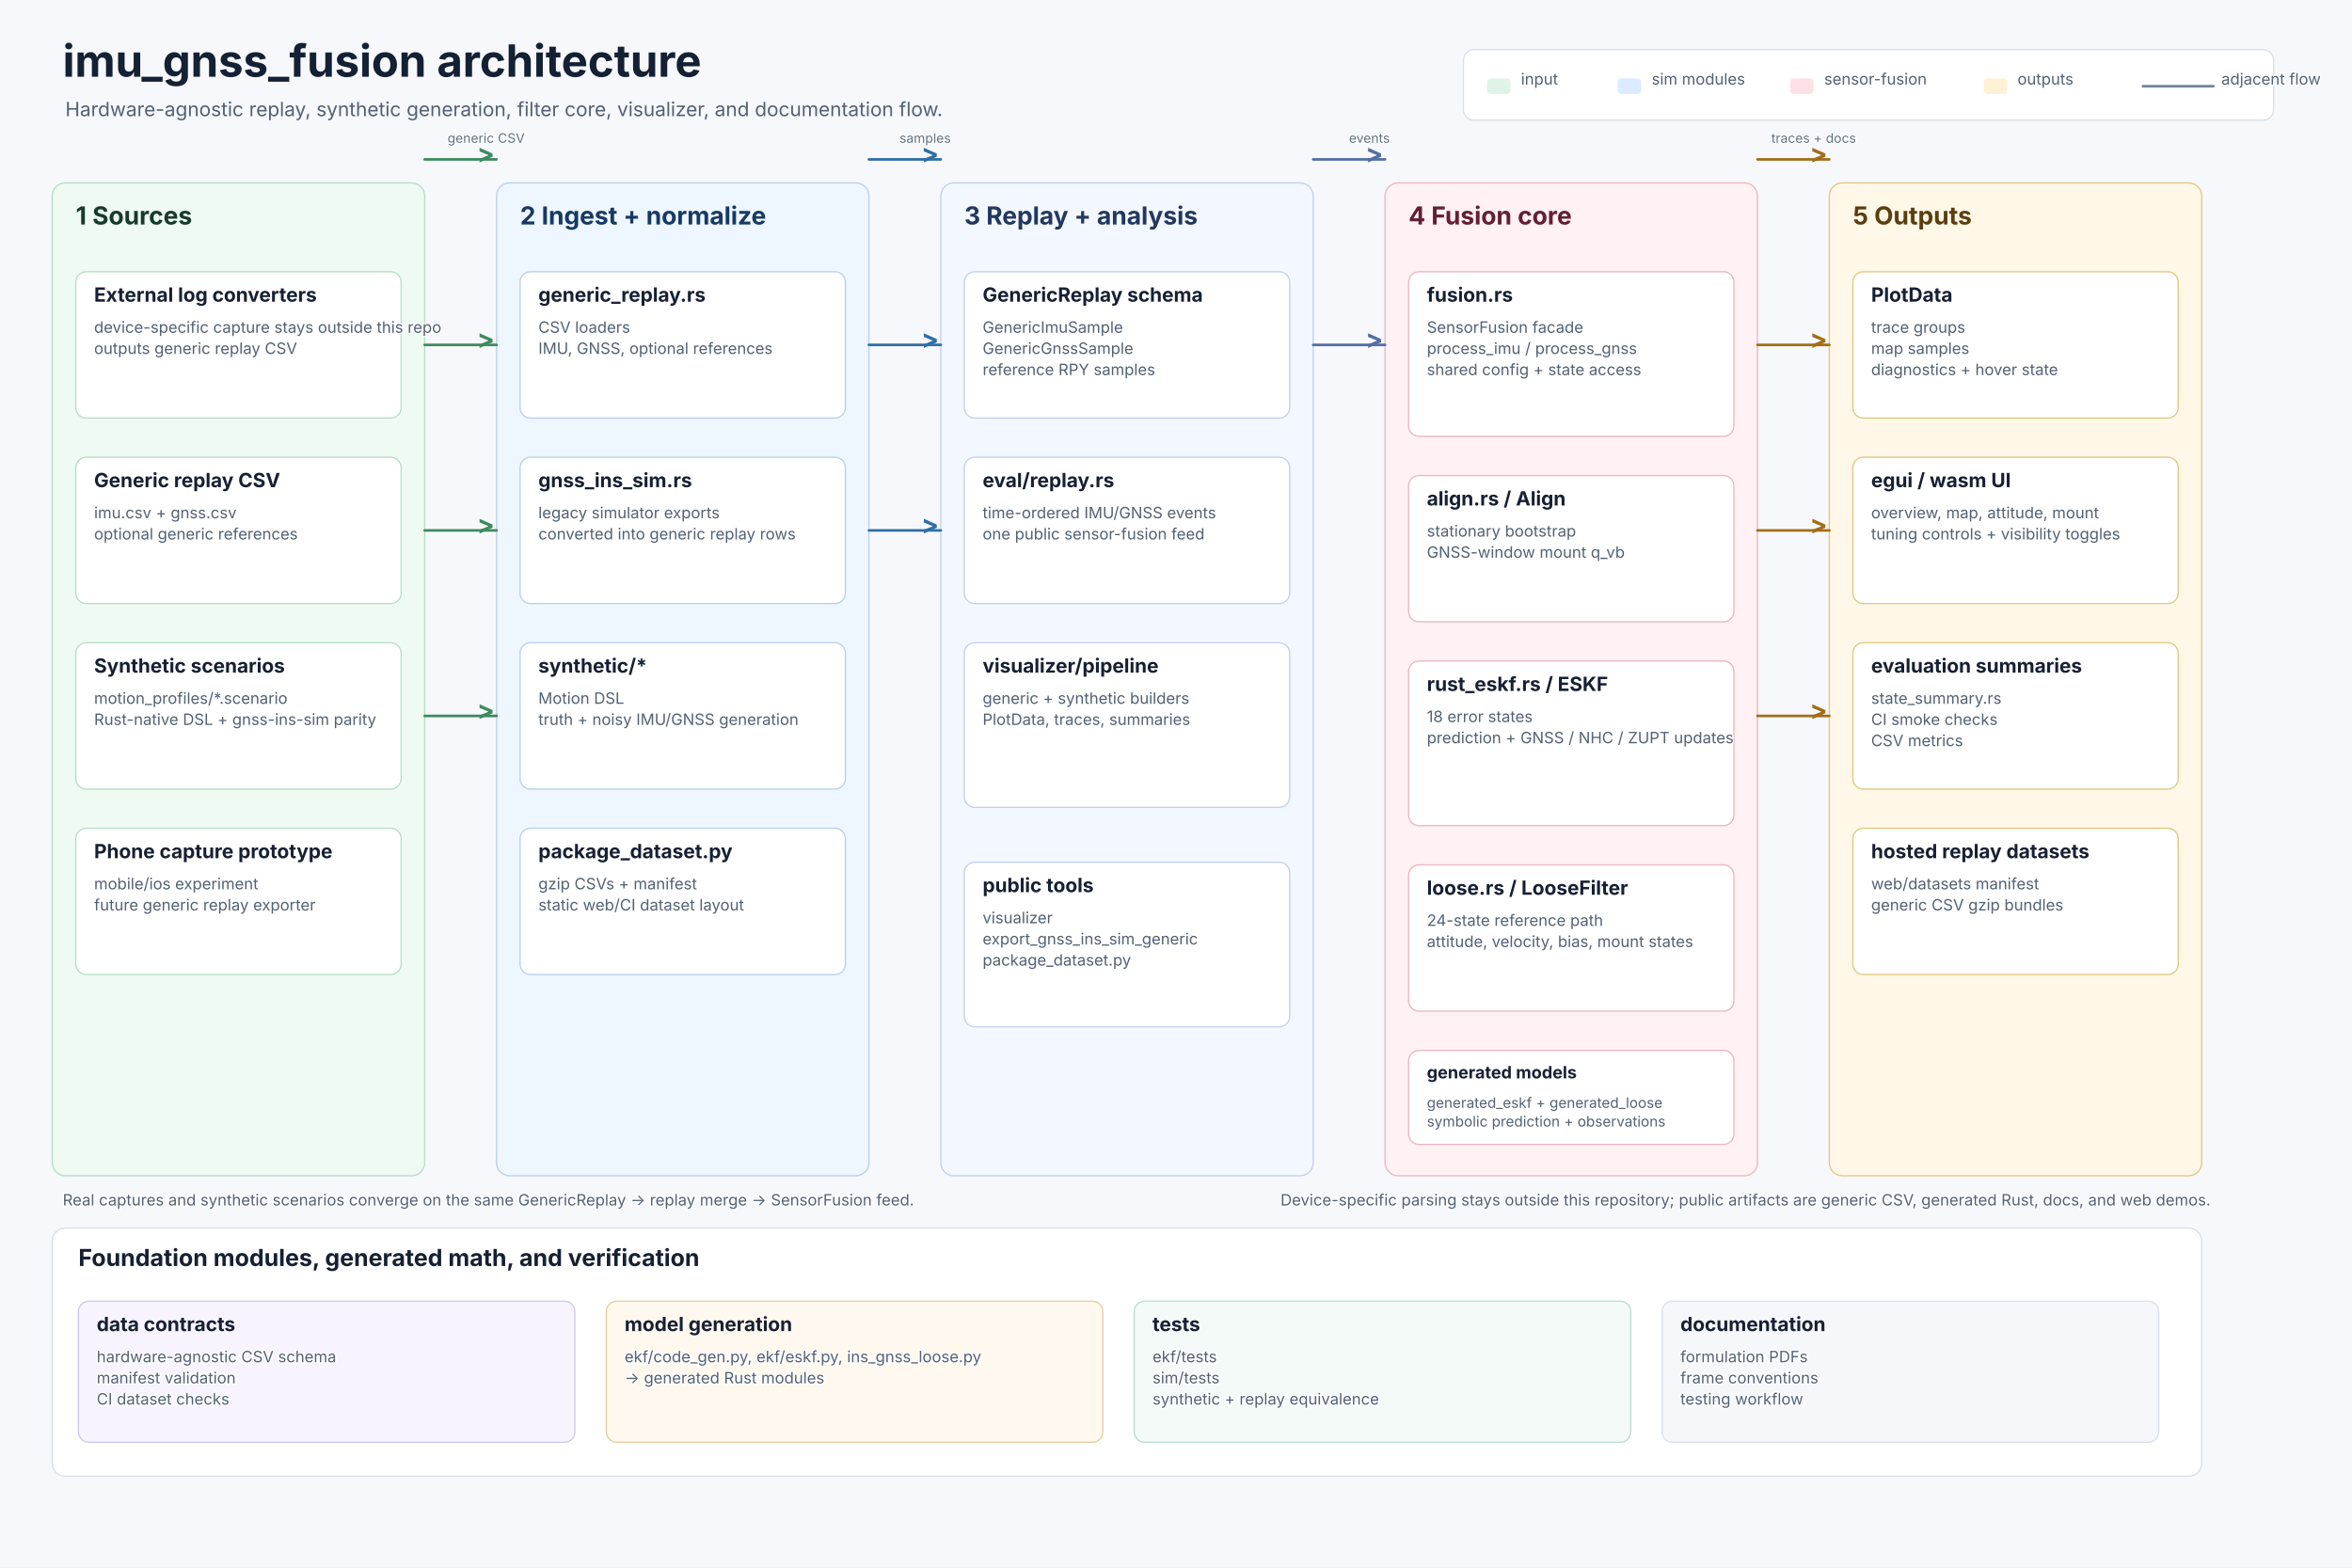
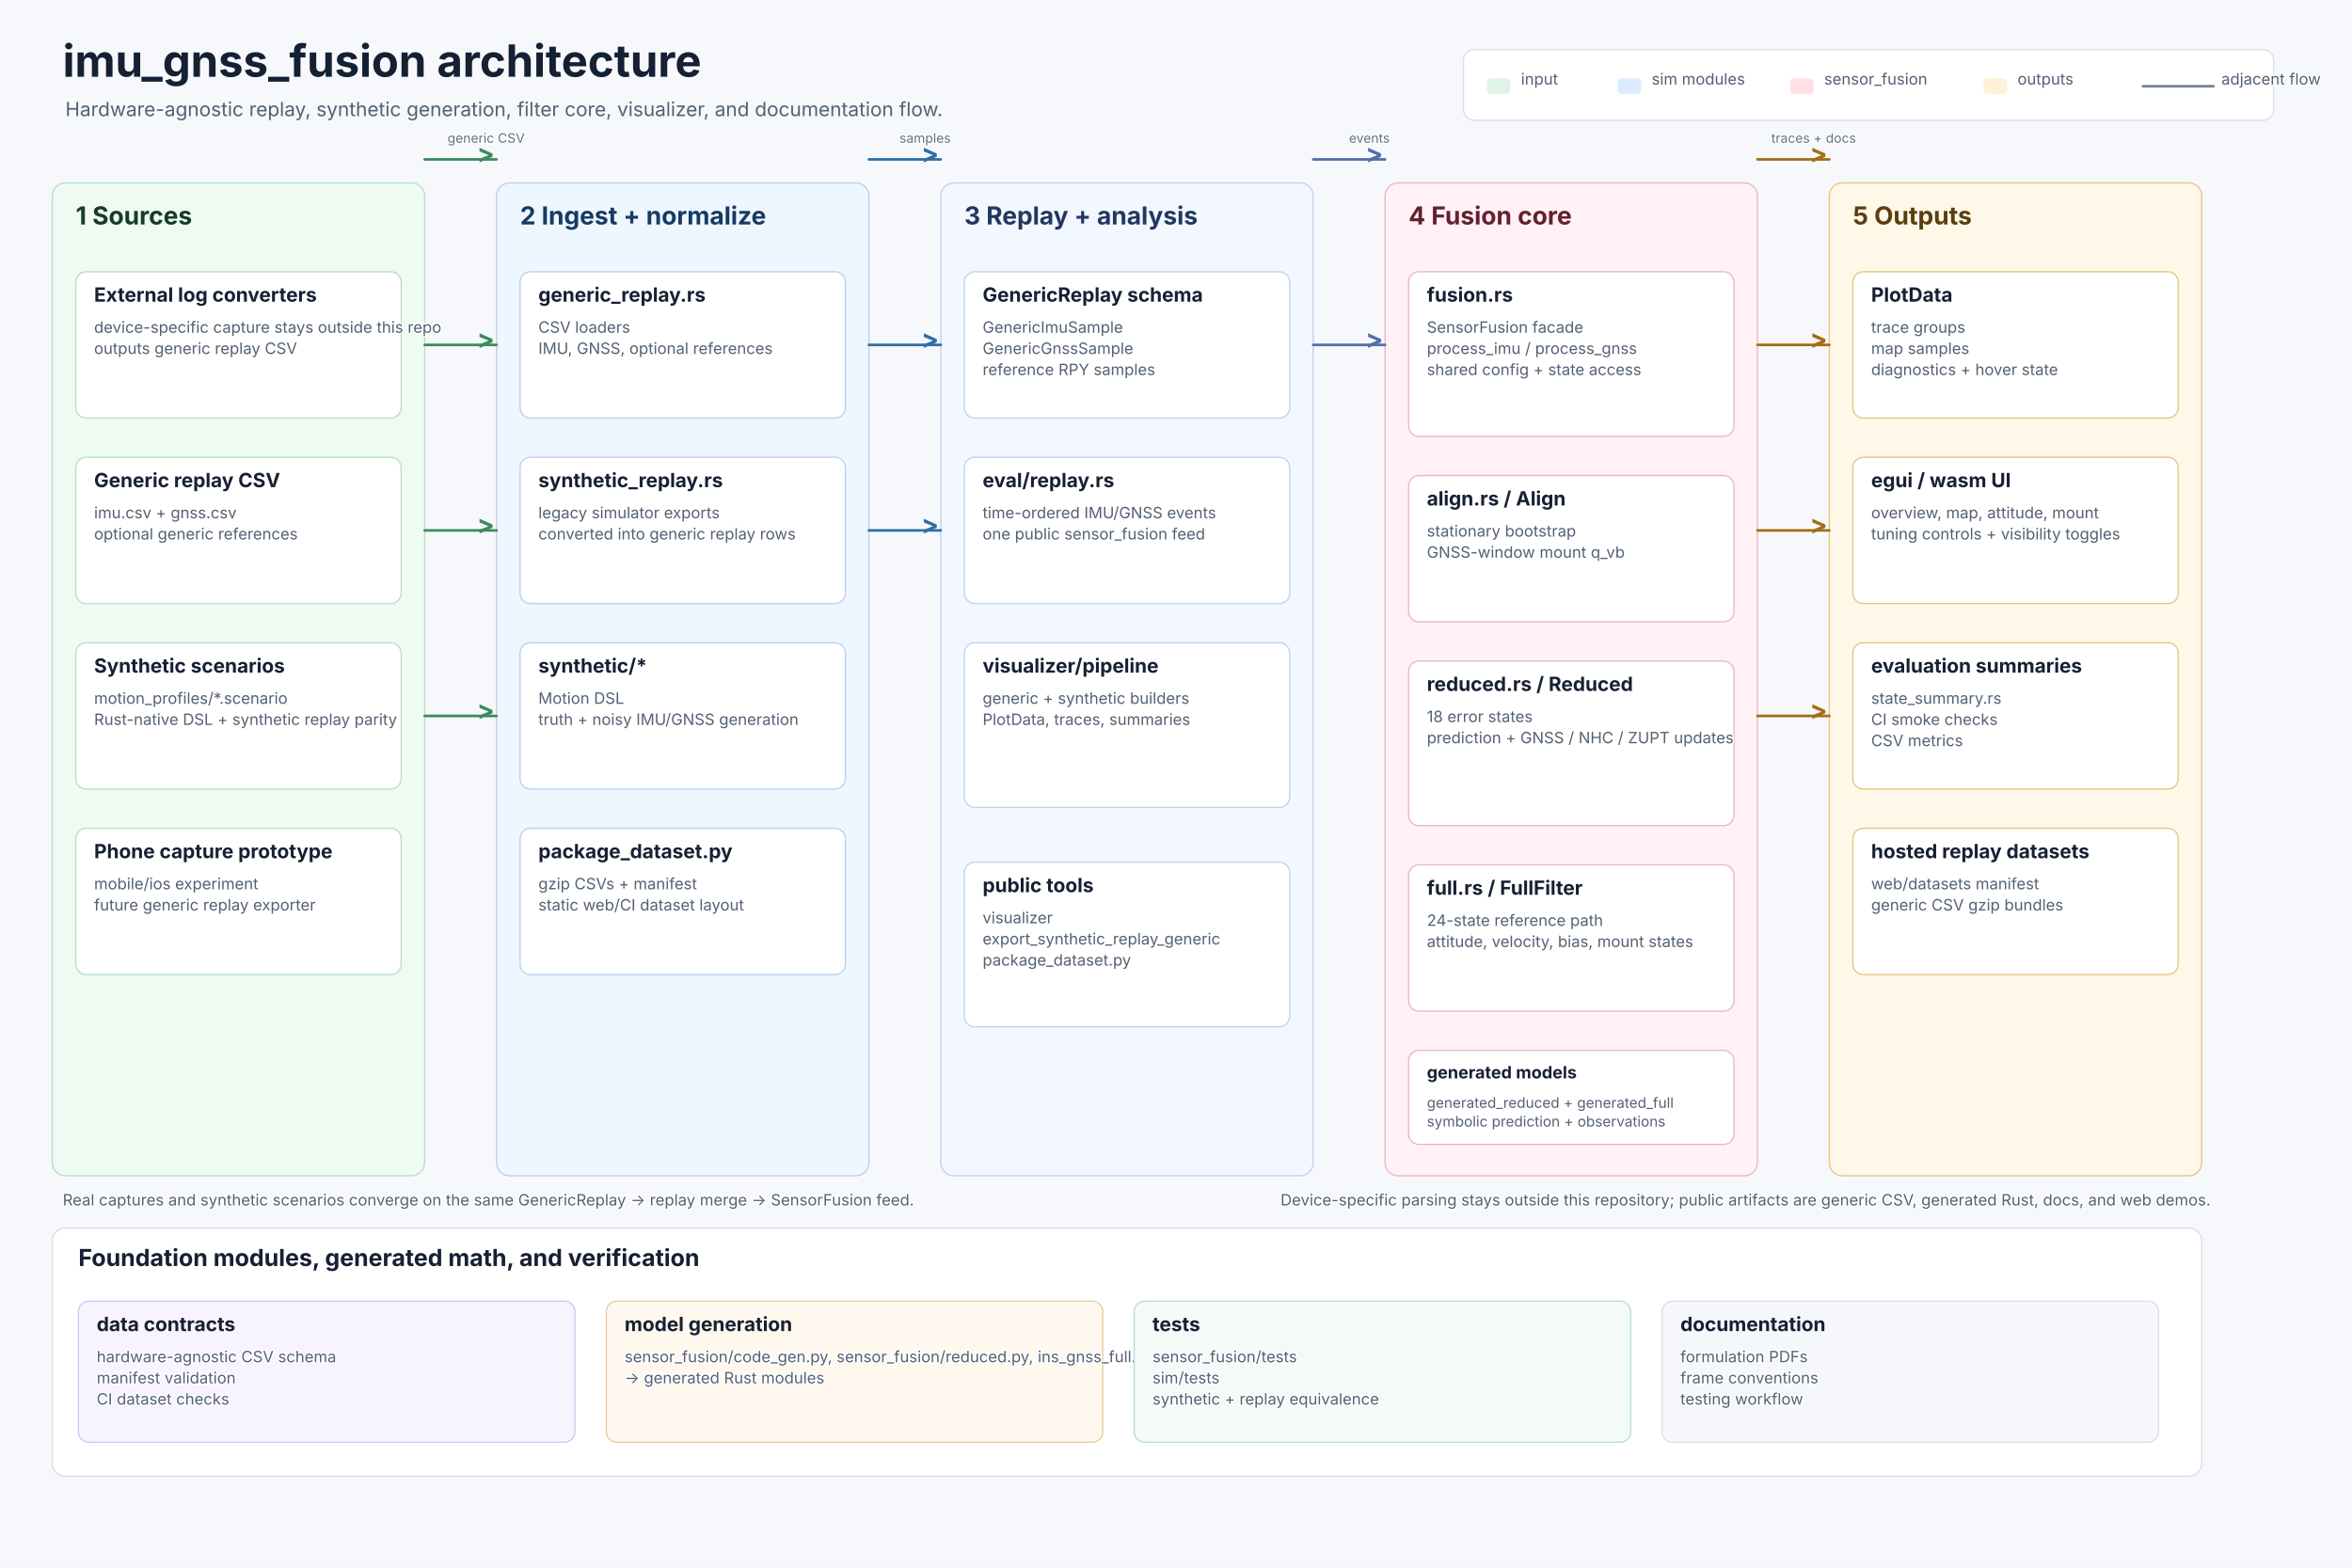
<svg xmlns="http://www.w3.org/2000/svg" width="1800" height="1200" viewBox="0 0 1800 1200">
  <defs>
    <style>text{font-family:Inter, ui-sans-serif, system-ui, -apple-system, BlinkMacSystemFont, "Segoe UI", sans-serif; dominant-baseline:hanging;} .label{paint-order:stroke;stroke:#fff;stroke-width:2px;stroke-linejoin:round;}</style>
  </defs>
  <rect x="0" y="0" width="1800" height="1200" rx="0" fill="#F6F8FB" stroke="none" />
  <text x="48" y="34" fill="#142033" font-size="34" font-weight="700" text-anchor="start">
    <tspan x="48" dy="0">imu_gnss_fusion architecture</tspan>
  </text>
  <text x="50" y="78" fill="#536174" font-size="15" font-weight="normal" text-anchor="start">
    <tspan x="50" dy="0">Hardware-agnostic replay, synthetic generation, filter core, visualizer, and documentation flow.</tspan>
  </text>
  <rect x="1120" y="38" width="620" height="54" rx="8" fill="#FFFFFF" stroke="#D8E0EA" stroke-width="1" />
  <rect x="1138" y="60" width="18" height="12" rx="3" fill="#DFF3E7" stroke="none" />
  <text class="label" x="1164" y="56" fill="#536174" font-size="12" font-weight="normal" text-anchor="start">
    <tspan x="1164" dy="0">input</tspan>
  </text>
  <rect x="1238" y="60" width="18" height="12" rx="3" fill="#DCEBFF" stroke="none" />
  <text class="label" x="1264" y="56" fill="#536174" font-size="12" font-weight="normal" text-anchor="start">
    <tspan x="1264" dy="0">sim modules</tspan>
  </text>
  <rect x="1370" y="60" width="18" height="12" rx="3" fill="#FFE0E7" stroke="none" />
  <text class="label" x="1396" y="56" fill="#536174" font-size="12" font-weight="normal" text-anchor="start">
-     <tspan x="1396" dy="0">sensor-fusion</tspan>
+     <tspan x="1396" dy="0">sensor_fusion</tspan>
  </text>
  <rect x="1518" y="60" width="18" height="12" rx="3" fill="#FFF1D5" stroke="none" />
  <text class="label" x="1544" y="56" fill="#536174" font-size="12" font-weight="normal" text-anchor="start">
    <tspan x="1544" dy="0">outputs</tspan>
  </text>
  <line x1="1640" y1="66" x2="1694" y2="66" stroke="#73839A" stroke-width="2" stroke-linecap="round" />
  <text class="label" x="1700" y="56" fill="#536174" font-size="12" font-weight="normal" text-anchor="start">
    <tspan x="1700" dy="0">adjacent flow</tspan>
  </text>
  <rect x="40" y="140" width="285" height="760" rx="10" fill="#EFFAF3" stroke="#B9DEC7" stroke-width="1" />
  <text x="58" y="158" fill="#173B29" font-size="19" font-weight="700" text-anchor="start">
    <tspan x="58" dy="0">1 Sources</tspan>
  </text>
  <rect x="58" y="208" width="249" height="112" rx="8" fill="#FFFFFF" stroke="#B9DEC7" stroke-width="1" />
  <text x="72" y="220" fill="#172033" font-size="15" font-weight="700" text-anchor="start">
    <tspan x="72" dy="0">External log converters</tspan>
  </text>
  <text class="label" x="72" y="246" fill="#536174" font-size="12" font-weight="normal" text-anchor="start">
    <tspan x="72" dy="0">device-specific capture stays outside this repo</tspan>
    <tspan x="72" dy="16.2">outputs generic replay CSV</tspan>
  </text>
  <rect x="58" y="350" width="249" height="112" rx="8" fill="#FFFFFF" stroke="#B9DEC7" stroke-width="1" />
  <text x="72" y="362" fill="#172033" font-size="15" font-weight="700" text-anchor="start">
    <tspan x="72" dy="0">Generic replay CSV</tspan>
  </text>
  <text class="label" x="72" y="388" fill="#536174" font-size="12" font-weight="normal" text-anchor="start">
    <tspan x="72" dy="0">imu.csv + gnss.csv</tspan>
    <tspan x="72" dy="16.2">optional generic references</tspan>
  </text>
  <rect x="58" y="492" width="249" height="112" rx="8" fill="#FFFFFF" stroke="#B9DEC7" stroke-width="1" />
  <text x="72" y="504" fill="#172033" font-size="15" font-weight="700" text-anchor="start">
    <tspan x="72" dy="0">Synthetic scenarios</tspan>
  </text>
  <text class="label" x="72" y="530" fill="#536174" font-size="12" font-weight="normal" text-anchor="start">
    <tspan x="72" dy="0">motion_profiles/*.scenario</tspan>
-     <tspan x="72" dy="16.2">Rust-native DSL + gnss-ins-sim parity</tspan>
+     <tspan x="72" dy="16.2">Rust-native DSL + synthetic replay parity</tspan>
  </text>
  <rect x="58" y="634" width="249" height="112" rx="8" fill="#FFFFFF" stroke="#B9DEC7" stroke-width="1" />
  <text x="72" y="646" fill="#172033" font-size="15" font-weight="700" text-anchor="start">
    <tspan x="72" dy="0">Phone capture prototype</tspan>
  </text>
  <text class="label" x="72" y="672" fill="#536174" font-size="12" font-weight="normal" text-anchor="start">
    <tspan x="72" dy="0">mobile/ios experiment</tspan>
    <tspan x="72" dy="16.2">future generic replay exporter</tspan>
  </text>
  <rect x="380" y="140" width="285" height="760" rx="10" fill="#EEF6FF" stroke="#BAD1EE" stroke-width="1" />
  <text x="398" y="158" fill="#173A63" font-size="19" font-weight="700" text-anchor="start">
    <tspan x="398" dy="0">2 Ingest + normalize</tspan>
  </text>
  <rect x="398" y="208" width="249" height="112" rx="8" fill="#FFFFFF" stroke="#BAD1EE" stroke-width="1" />
  <text x="412" y="220" fill="#172033" font-size="15" font-weight="700" text-anchor="start">
    <tspan x="412" dy="0">generic_replay.rs</tspan>
  </text>
  <text class="label" x="412" y="246" fill="#536174" font-size="12" font-weight="normal" text-anchor="start">
    <tspan x="412" dy="0">CSV loaders</tspan>
    <tspan x="412" dy="16.2">IMU, GNSS, optional references</tspan>
  </text>
  <rect x="398" y="350" width="249" height="112" rx="8" fill="#FFFFFF" stroke="#BAD1EE" stroke-width="1" />
  <text x="412" y="362" fill="#172033" font-size="15" font-weight="700" text-anchor="start">
-     <tspan x="412" dy="0">gnss_ins_sim.rs</tspan>
+     <tspan x="412" dy="0">synthetic_replay.rs</tspan>
  </text>
  <text class="label" x="412" y="388" fill="#536174" font-size="12" font-weight="normal" text-anchor="start">
    <tspan x="412" dy="0">legacy simulator exports</tspan>
    <tspan x="412" dy="16.2">converted into generic replay rows</tspan>
  </text>
  <rect x="398" y="492" width="249" height="112" rx="8" fill="#FFFFFF" stroke="#BAD1EE" stroke-width="1" />
  <text x="412" y="504" fill="#172033" font-size="15" font-weight="700" text-anchor="start">
    <tspan x="412" dy="0">synthetic/*</tspan>
  </text>
  <text class="label" x="412" y="530" fill="#536174" font-size="12" font-weight="normal" text-anchor="start">
    <tspan x="412" dy="0">Motion DSL</tspan>
    <tspan x="412" dy="16.2">truth + noisy IMU/GNSS generation</tspan>
  </text>
  <rect x="398" y="634" width="249" height="112" rx="8" fill="#FFFFFF" stroke="#BAD1EE" stroke-width="1" />
  <text x="412" y="646" fill="#172033" font-size="15" font-weight="700" text-anchor="start">
    <tspan x="412" dy="0">package_dataset.py</tspan>
  </text>
  <text class="label" x="412" y="672" fill="#536174" font-size="12" font-weight="normal" text-anchor="start">
    <tspan x="412" dy="0">gzip CSVs + manifest</tspan>
    <tspan x="412" dy="16.2">static web/CI dataset layout</tspan>
  </text>
  <rect x="720" y="140" width="285" height="760" rx="10" fill="#F3F7FF" stroke="#C3D1EF" stroke-width="1" />
  <text x="738" y="158" fill="#23385F" font-size="19" font-weight="700" text-anchor="start">
    <tspan x="738" dy="0">3 Replay + analysis</tspan>
  </text>
  <rect x="738" y="208" width="249" height="112" rx="8" fill="#FFFFFF" stroke="#C3D1EF" stroke-width="1" />
  <text x="752" y="220" fill="#172033" font-size="15" font-weight="700" text-anchor="start">
    <tspan x="752" dy="0">GenericReplay schema</tspan>
  </text>
  <text class="label" x="752" y="246" fill="#536174" font-size="12" font-weight="normal" text-anchor="start">
    <tspan x="752" dy="0">GenericImuSample</tspan>
    <tspan x="752" dy="16.2">GenericGnssSample</tspan>
    <tspan x="752" dy="16.2">reference RPY samples</tspan>
  </text>
  <rect x="738" y="350" width="249" height="112" rx="8" fill="#FFFFFF" stroke="#C3D1EF" stroke-width="1" />
  <text x="752" y="362" fill="#172033" font-size="15" font-weight="700" text-anchor="start">
    <tspan x="752" dy="0">eval/replay.rs</tspan>
  </text>
  <text class="label" x="752" y="388" fill="#536174" font-size="12" font-weight="normal" text-anchor="start">
    <tspan x="752" dy="0">time-ordered IMU/GNSS events</tspan>
-     <tspan x="752" dy="16.2">one public sensor-fusion feed</tspan>
+     <tspan x="752" dy="16.2">one public sensor_fusion feed</tspan>
  </text>
  <rect x="738" y="492" width="249" height="126" rx="8" fill="#FFFFFF" stroke="#C3D1EF" stroke-width="1" />
  <text x="752" y="504" fill="#172033" font-size="15" font-weight="700" text-anchor="start">
    <tspan x="752" dy="0">visualizer/pipeline</tspan>
  </text>
  <text class="label" x="752" y="530" fill="#536174" font-size="12" font-weight="normal" text-anchor="start">
    <tspan x="752" dy="0">generic + synthetic builders</tspan>
    <tspan x="752" dy="16.2">PlotData, traces, summaries</tspan>
  </text>
  <rect x="738" y="660" width="249" height="126" rx="8" fill="#FFFFFF" stroke="#C3D1EF" stroke-width="1" />
  <text x="752" y="672" fill="#172033" font-size="15" font-weight="700" text-anchor="start">
    <tspan x="752" dy="0">public tools</tspan>
  </text>
  <text class="label" x="752" y="698" fill="#536174" font-size="12" font-weight="normal" text-anchor="start">
    <tspan x="752" dy="0">visualizer</tspan>
-     <tspan x="752" dy="16.2">export_gnss_ins_sim_generic</tspan>
+     <tspan x="752" dy="16.2">export_synthetic_replay_generic</tspan>
    <tspan x="752" dy="16.2">package_dataset.py</tspan>
  </text>
  <rect x="1060" y="140" width="285" height="760" rx="10" fill="#FFF1F4" stroke="#E9B8C2" stroke-width="1" />
  <text x="1078" y="158" fill="#632032" font-size="19" font-weight="700" text-anchor="start">
    <tspan x="1078" dy="0">4 Fusion core</tspan>
  </text>
  <rect x="1078" y="208" width="249" height="126" rx="8" fill="#FFFFFF" stroke="#E9B8C2" stroke-width="1" />
  <text x="1092" y="220" fill="#172033" font-size="15" font-weight="700" text-anchor="start">
    <tspan x="1092" dy="0">fusion.rs</tspan>
  </text>
  <text class="label" x="1092" y="246" fill="#536174" font-size="12" font-weight="normal" text-anchor="start">
    <tspan x="1092" dy="0">SensorFusion facade</tspan>
    <tspan x="1092" dy="16.2">process_imu / process_gnss</tspan>
    <tspan x="1092" dy="16.2">shared config + state access</tspan>
  </text>
  <rect x="1078" y="364" width="249" height="112" rx="8" fill="#FFFFFF" stroke="#E9B8C2" stroke-width="1" />
  <text x="1092" y="376" fill="#172033" font-size="15" font-weight="700" text-anchor="start">
    <tspan x="1092" dy="0">align.rs / Align</tspan>
  </text>
  <text class="label" x="1092" y="402" fill="#536174" font-size="12" font-weight="normal" text-anchor="start">
    <tspan x="1092" dy="0">stationary bootstrap</tspan>
    <tspan x="1092" dy="16.2">GNSS-window mount q_vb</tspan>
  </text>
  <rect x="1078" y="506" width="249" height="126" rx="8" fill="#FFFFFF" stroke="#E9B8C2" stroke-width="1" />
  <text x="1092" y="518" fill="#172033" font-size="15" font-weight="700" text-anchor="start">
-     <tspan x="1092" dy="0">rust_eskf.rs / ESKF</tspan>
+     <tspan x="1092" dy="0">reduced.rs / Reduced</tspan>
  </text>
  <text class="label" x="1092" y="544" fill="#536174" font-size="12" font-weight="normal" text-anchor="start">
    <tspan x="1092" dy="0">18 error states</tspan>
    <tspan x="1092" dy="16.2">prediction + GNSS / NHC / ZUPT updates</tspan>
  </text>
  <rect x="1078" y="662" width="249" height="112" rx="8" fill="#FFFFFF" stroke="#E9B8C2" stroke-width="1" />
  <text x="1092" y="674" fill="#172033" font-size="15" font-weight="700" text-anchor="start">
-     <tspan x="1092" dy="0">loose.rs / LooseFilter</tspan>
+     <tspan x="1092" dy="0">full.rs / FullFilter</tspan>
  </text>
  <text class="label" x="1092" y="700" fill="#536174" font-size="12" font-weight="normal" text-anchor="start">
    <tspan x="1092" dy="0">24-state reference path</tspan>
    <tspan x="1092" dy="16.2">attitude, velocity, bias, mount states</tspan>
  </text>
  <rect x="1078" y="804" width="249" height="72" rx="8" fill="#FFFFFF" stroke="#E9B8C2" stroke-width="1" />
  <text x="1092" y="816" fill="#172033" font-size="13" font-weight="700" text-anchor="start">
    <tspan x="1092" dy="0">generated models</tspan>
  </text>
  <text class="label" x="1092" y="840" fill="#536174" font-size="11" font-weight="normal" text-anchor="start">
-     <tspan x="1092" dy="0">generated_eskf + generated_loose</tspan>
+     <tspan x="1092" dy="0">generated_reduced + generated_full</tspan>
    <tspan x="1092" dy="14.3">symbolic prediction + observations</tspan>
  </text>
  <rect x="1400" y="140" width="285" height="760" rx="10" fill="#FFF7E8" stroke="#E4C782" stroke-width="1" />
  <text x="1418" y="158" fill="#5B3E10" font-size="19" font-weight="700" text-anchor="start">
    <tspan x="1418" dy="0">5 Outputs</tspan>
  </text>
  <rect x="1418" y="208" width="249" height="112" rx="8" fill="#FFFFFF" stroke="#E4C782" stroke-width="1" />
  <text x="1432" y="220" fill="#172033" font-size="15" font-weight="700" text-anchor="start">
    <tspan x="1432" dy="0">PlotData</tspan>
  </text>
  <text class="label" x="1432" y="246" fill="#536174" font-size="12" font-weight="normal" text-anchor="start">
    <tspan x="1432" dy="0">trace groups</tspan>
    <tspan x="1432" dy="16.2">map samples</tspan>
    <tspan x="1432" dy="16.2">diagnostics + hover state</tspan>
  </text>
  <rect x="1418" y="350" width="249" height="112" rx="8" fill="#FFFFFF" stroke="#E4C782" stroke-width="1" />
  <text x="1432" y="362" fill="#172033" font-size="15" font-weight="700" text-anchor="start">
    <tspan x="1432" dy="0">egui / wasm UI</tspan>
  </text>
  <text class="label" x="1432" y="388" fill="#536174" font-size="12" font-weight="normal" text-anchor="start">
    <tspan x="1432" dy="0">overview, map, attitude, mount</tspan>
    <tspan x="1432" dy="16.2">tuning controls + visibility toggles</tspan>
  </text>
  <rect x="1418" y="492" width="249" height="112" rx="8" fill="#FFFFFF" stroke="#E4C782" stroke-width="1" />
  <text x="1432" y="504" fill="#172033" font-size="15" font-weight="700" text-anchor="start">
    <tspan x="1432" dy="0">evaluation summaries</tspan>
  </text>
  <text class="label" x="1432" y="530" fill="#536174" font-size="12" font-weight="normal" text-anchor="start">
    <tspan x="1432" dy="0">state_summary.rs</tspan>
    <tspan x="1432" dy="16.2">CI smoke checks</tspan>
    <tspan x="1432" dy="16.2">CSV metrics</tspan>
  </text>
  <rect x="1418" y="634" width="249" height="112" rx="8" fill="#FFFFFF" stroke="#E4C782" stroke-width="1" />
  <text x="1432" y="646" fill="#172033" font-size="15" font-weight="700" text-anchor="start">
    <tspan x="1432" dy="0">hosted replay datasets</tspan>
  </text>
  <text class="label" x="1432" y="672" fill="#536174" font-size="12" font-weight="normal" text-anchor="start">
    <tspan x="1432" dy="0">web/datasets manifest</tspan>
    <tspan x="1432" dy="16.2">generic CSV gzip bundles</tspan>
  </text>
  <rect x="40" y="940" width="1645" height="190" rx="10" fill="#FFFFFF" stroke="#D8E0EA" stroke-width="1" />
  <text x="60" y="956" fill="#172033" font-size="18" font-weight="700" text-anchor="start">
    <tspan x="60" dy="0">Foundation modules, generated math, and verification</tspan>
  </text>
  <rect x="60" y="996" width="380" height="108" rx="8" fill="#F7F3FF" stroke="#D0C8F1" stroke-width="1" />
  <text x="74" y="1008" fill="#172033" font-size="15" font-weight="700" text-anchor="start">
    <tspan x="74" dy="0">data contracts</tspan>
  </text>
  <text class="label" x="74" y="1034" fill="#536174" font-size="12" font-weight="normal" text-anchor="start">
    <tspan x="74" dy="0">hardware-agnostic CSV schema</tspan>
    <tspan x="74" dy="16.2">manifest validation</tspan>
    <tspan x="74" dy="16.2">CI dataset checks</tspan>
  </text>
  <rect x="464" y="996" width="380" height="108" rx="8" fill="#FFF8EE" stroke="#E7CDA0" stroke-width="1" />
  <text x="478" y="1008" fill="#172033" font-size="15" font-weight="700" text-anchor="start">
    <tspan x="478" dy="0">model generation</tspan>
  </text>
  <text class="label" x="478" y="1034" fill="#536174" font-size="12" font-weight="normal" text-anchor="start">
-     <tspan x="478" dy="0">ekf/code_gen.py, ekf/eskf.py, ins_gnss_loose.py</tspan>
+     <tspan x="478" dy="0">sensor_fusion/code_gen.py, sensor_fusion/reduced.py, ins_gnss_full.py</tspan>
    <tspan x="478" dy="16.2">-&gt; generated Rust modules</tspan>
  </text>
  <rect x="868" y="996" width="380" height="108" rx="8" fill="#F3FAF8" stroke="#BBDDD2" stroke-width="1" />
  <text x="882" y="1008" fill="#172033" font-size="15" font-weight="700" text-anchor="start">
    <tspan x="882" dy="0">tests</tspan>
  </text>
  <text class="label" x="882" y="1034" fill="#536174" font-size="12" font-weight="normal" text-anchor="start">
-     <tspan x="882" dy="0">ekf/tests</tspan>
+     <tspan x="882" dy="0">sensor_fusion/tests</tspan>
    <tspan x="882" dy="16.2">sim/tests</tspan>
    <tspan x="882" dy="16.2">synthetic + replay equivalence</tspan>
  </text>
  <rect x="1272" y="996" width="380" height="108" rx="8" fill="#F6F7FB" stroke="#D8E0EA" stroke-width="1" />
  <text x="1286" y="1008" fill="#172033" font-size="15" font-weight="700" text-anchor="start">
    <tspan x="1286" dy="0">documentation</tspan>
  </text>
  <text class="label" x="1286" y="1034" fill="#536174" font-size="12" font-weight="normal" text-anchor="start">
    <tspan x="1286" dy="0">formulation PDFs</tspan>
    <tspan x="1286" dy="16.2">frame conventions</tspan>
    <tspan x="1286" dy="16.2">testing workflow</tspan>
  </text>
  <line x1="325" y1="264" x2="380" y2="264" stroke="#3C8B5E" stroke-width="2" stroke-linecap="round" />
  <text x="365" y="252" fill="#3C8B5E" font-size="20" font-weight="700" text-anchor="start">
    <tspan x="365" dy="0">&gt;</tspan>
  </text>
  <line x1="325" y1="406" x2="380" y2="406" stroke="#3C8B5E" stroke-width="2" stroke-linecap="round" />
  <text x="365" y="394" fill="#3C8B5E" font-size="20" font-weight="700" text-anchor="start">
    <tspan x="365" dy="0">&gt;</tspan>
  </text>
  <line x1="325" y1="548" x2="380" y2="548" stroke="#3C8B5E" stroke-width="2" stroke-linecap="round" />
  <text x="365" y="536" fill="#3C8B5E" font-size="20" font-weight="700" text-anchor="start">
    <tspan x="365" dy="0">&gt;</tspan>
  </text>
  <line x1="665" y1="264" x2="720" y2="264" stroke="#2F6EA5" stroke-width="2" stroke-linecap="round" />
  <text x="705" y="252" fill="#2F6EA5" font-size="20" font-weight="700" text-anchor="start">
    <tspan x="705" dy="0">&gt;</tspan>
  </text>
  <line x1="665" y1="406" x2="720" y2="406" stroke="#2F6EA5" stroke-width="2" stroke-linecap="round" />
  <text x="705" y="394" fill="#2F6EA5" font-size="20" font-weight="700" text-anchor="start">
    <tspan x="705" dy="0">&gt;</tspan>
  </text>
  <line x1="1005" y1="264" x2="1060" y2="264" stroke="#526FA6" stroke-width="2" stroke-linecap="round" />
  <text x="1045" y="252" fill="#526FA6" font-size="20" font-weight="700" text-anchor="start">
    <tspan x="1045" dy="0">&gt;</tspan>
  </text>
  <line x1="1345" y1="264" x2="1400" y2="264" stroke="#A36D16" stroke-width="2" stroke-linecap="round" />
  <text x="1385" y="252" fill="#A36D16" font-size="20" font-weight="700" text-anchor="start">
    <tspan x="1385" dy="0">&gt;</tspan>
  </text>
  <line x1="1345" y1="406" x2="1400" y2="406" stroke="#A36D16" stroke-width="2" stroke-linecap="round" />
  <text x="1385" y="394" fill="#A36D16" font-size="20" font-weight="700" text-anchor="start">
    <tspan x="1385" dy="0">&gt;</tspan>
  </text>
  <line x1="1345" y1="548" x2="1400" y2="548" stroke="#A36D16" stroke-width="2" stroke-linecap="round" />
  <text x="1385" y="536" fill="#A36D16" font-size="20" font-weight="700" text-anchor="start">
    <tspan x="1385" dy="0">&gt;</tspan>
  </text>
  <line x1="325" y1="122" x2="380" y2="122" stroke="#3C8B5E" stroke-width="2" stroke-linecap="round" />
  <text x="365" y="110" fill="#3C8B5E" font-size="20" font-weight="700" text-anchor="start">
    <tspan x="365" dy="0">&gt;</tspan>
  </text>
  <line x1="665" y1="122" x2="720" y2="122" stroke="#2F6EA5" stroke-width="2" stroke-linecap="round" />
  <text x="705" y="110" fill="#2F6EA5" font-size="20" font-weight="700" text-anchor="start">
    <tspan x="705" dy="0">&gt;</tspan>
  </text>
  <line x1="1005" y1="122" x2="1060" y2="122" stroke="#526FA6" stroke-width="2" stroke-linecap="round" />
  <text x="1045" y="110" fill="#526FA6" font-size="20" font-weight="700" text-anchor="start">
    <tspan x="1045" dy="0">&gt;</tspan>
  </text>
  <line x1="1345" y1="122" x2="1400" y2="122" stroke="#A36D16" stroke-width="2" stroke-linecap="round" />
  <text x="1385" y="110" fill="#A36D16" font-size="20" font-weight="700" text-anchor="start">
    <tspan x="1385" dy="0">&gt;</tspan>
  </text>
  <text class="label" x="372" y="102" fill="#607083" font-size="10" font-weight="normal" text-anchor="middle">
    <tspan x="372" dy="0">generic CSV</tspan>
  </text>
  <text class="label" x="708" y="102" fill="#607083" font-size="10" font-weight="normal" text-anchor="middle">
    <tspan x="708" dy="0">samples</tspan>
  </text>
  <text class="label" x="1048" y="102" fill="#607083" font-size="10" font-weight="normal" text-anchor="middle">
    <tspan x="1048" dy="0">events</tspan>
  </text>
  <text class="label" x="1388" y="102" fill="#607083" font-size="10" font-weight="normal" text-anchor="middle">
    <tspan x="1388" dy="0">traces + docs</tspan>
  </text>
  <text class="label" x="48" y="914" fill="#536174" font-size="12" font-weight="normal" text-anchor="start">
    <tspan x="48" dy="0">Real captures and synthetic scenarios converge on the same GenericReplay -&gt; replay merge -&gt; SensorFusion feed.</tspan>
  </text>
  <text class="label" x="980" y="914" fill="#536174" font-size="12" font-weight="normal" text-anchor="start">
    <tspan x="980" dy="0">Device-specific parsing stays outside this repository; public artifacts are generic CSV, generated Rust, docs, and web demos.</tspan>
  </text>
</svg>
